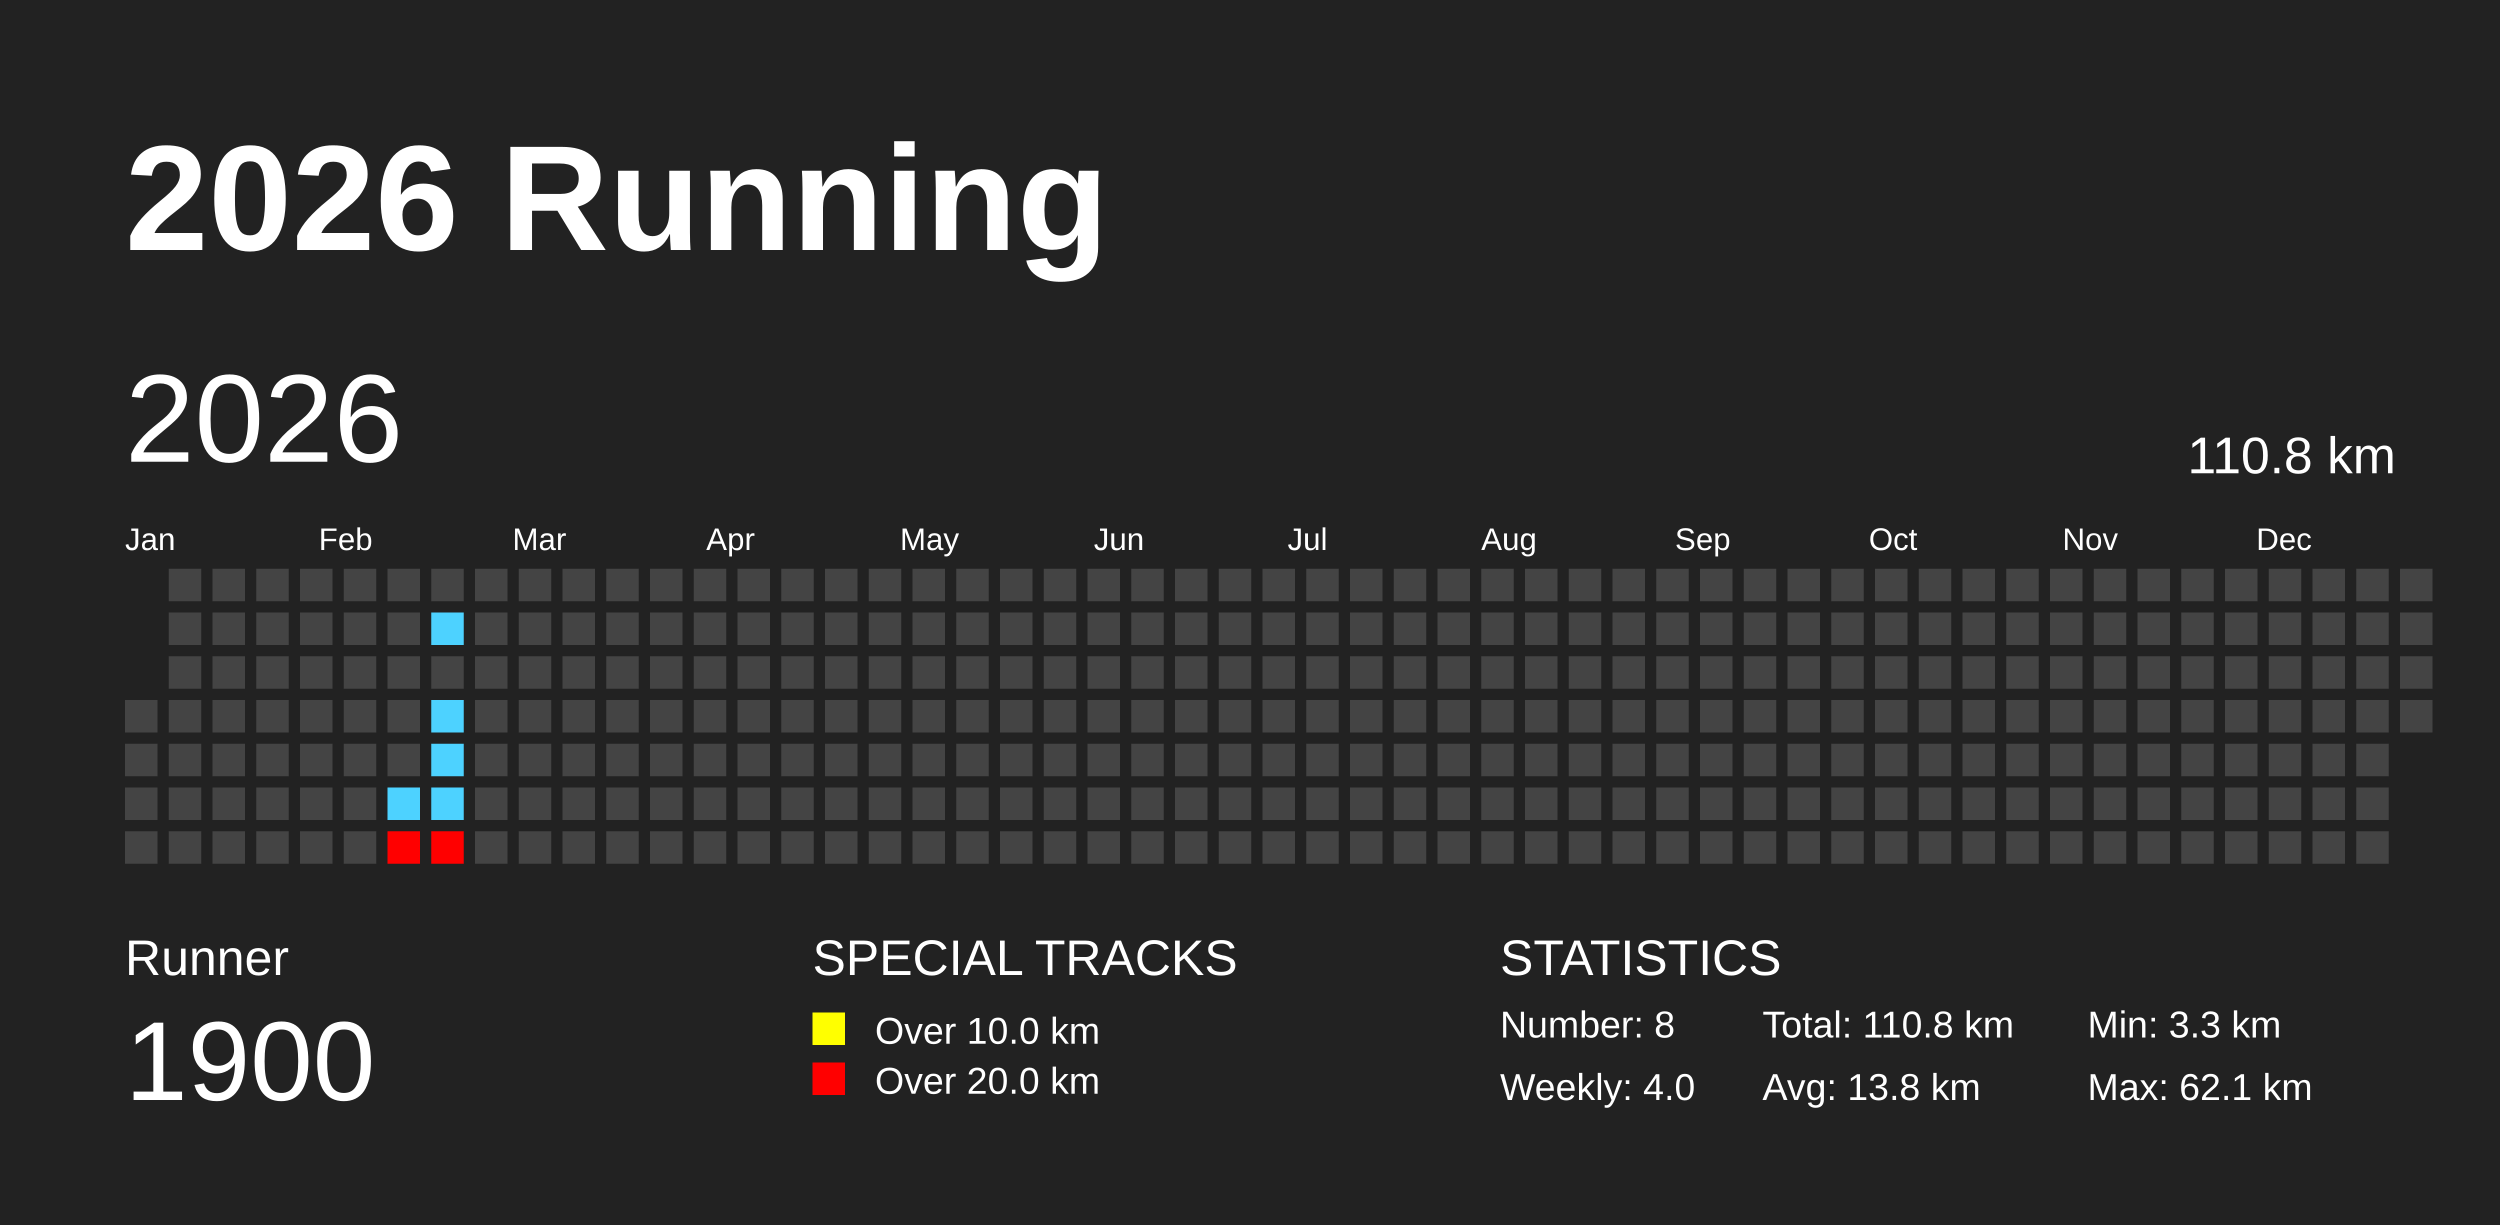
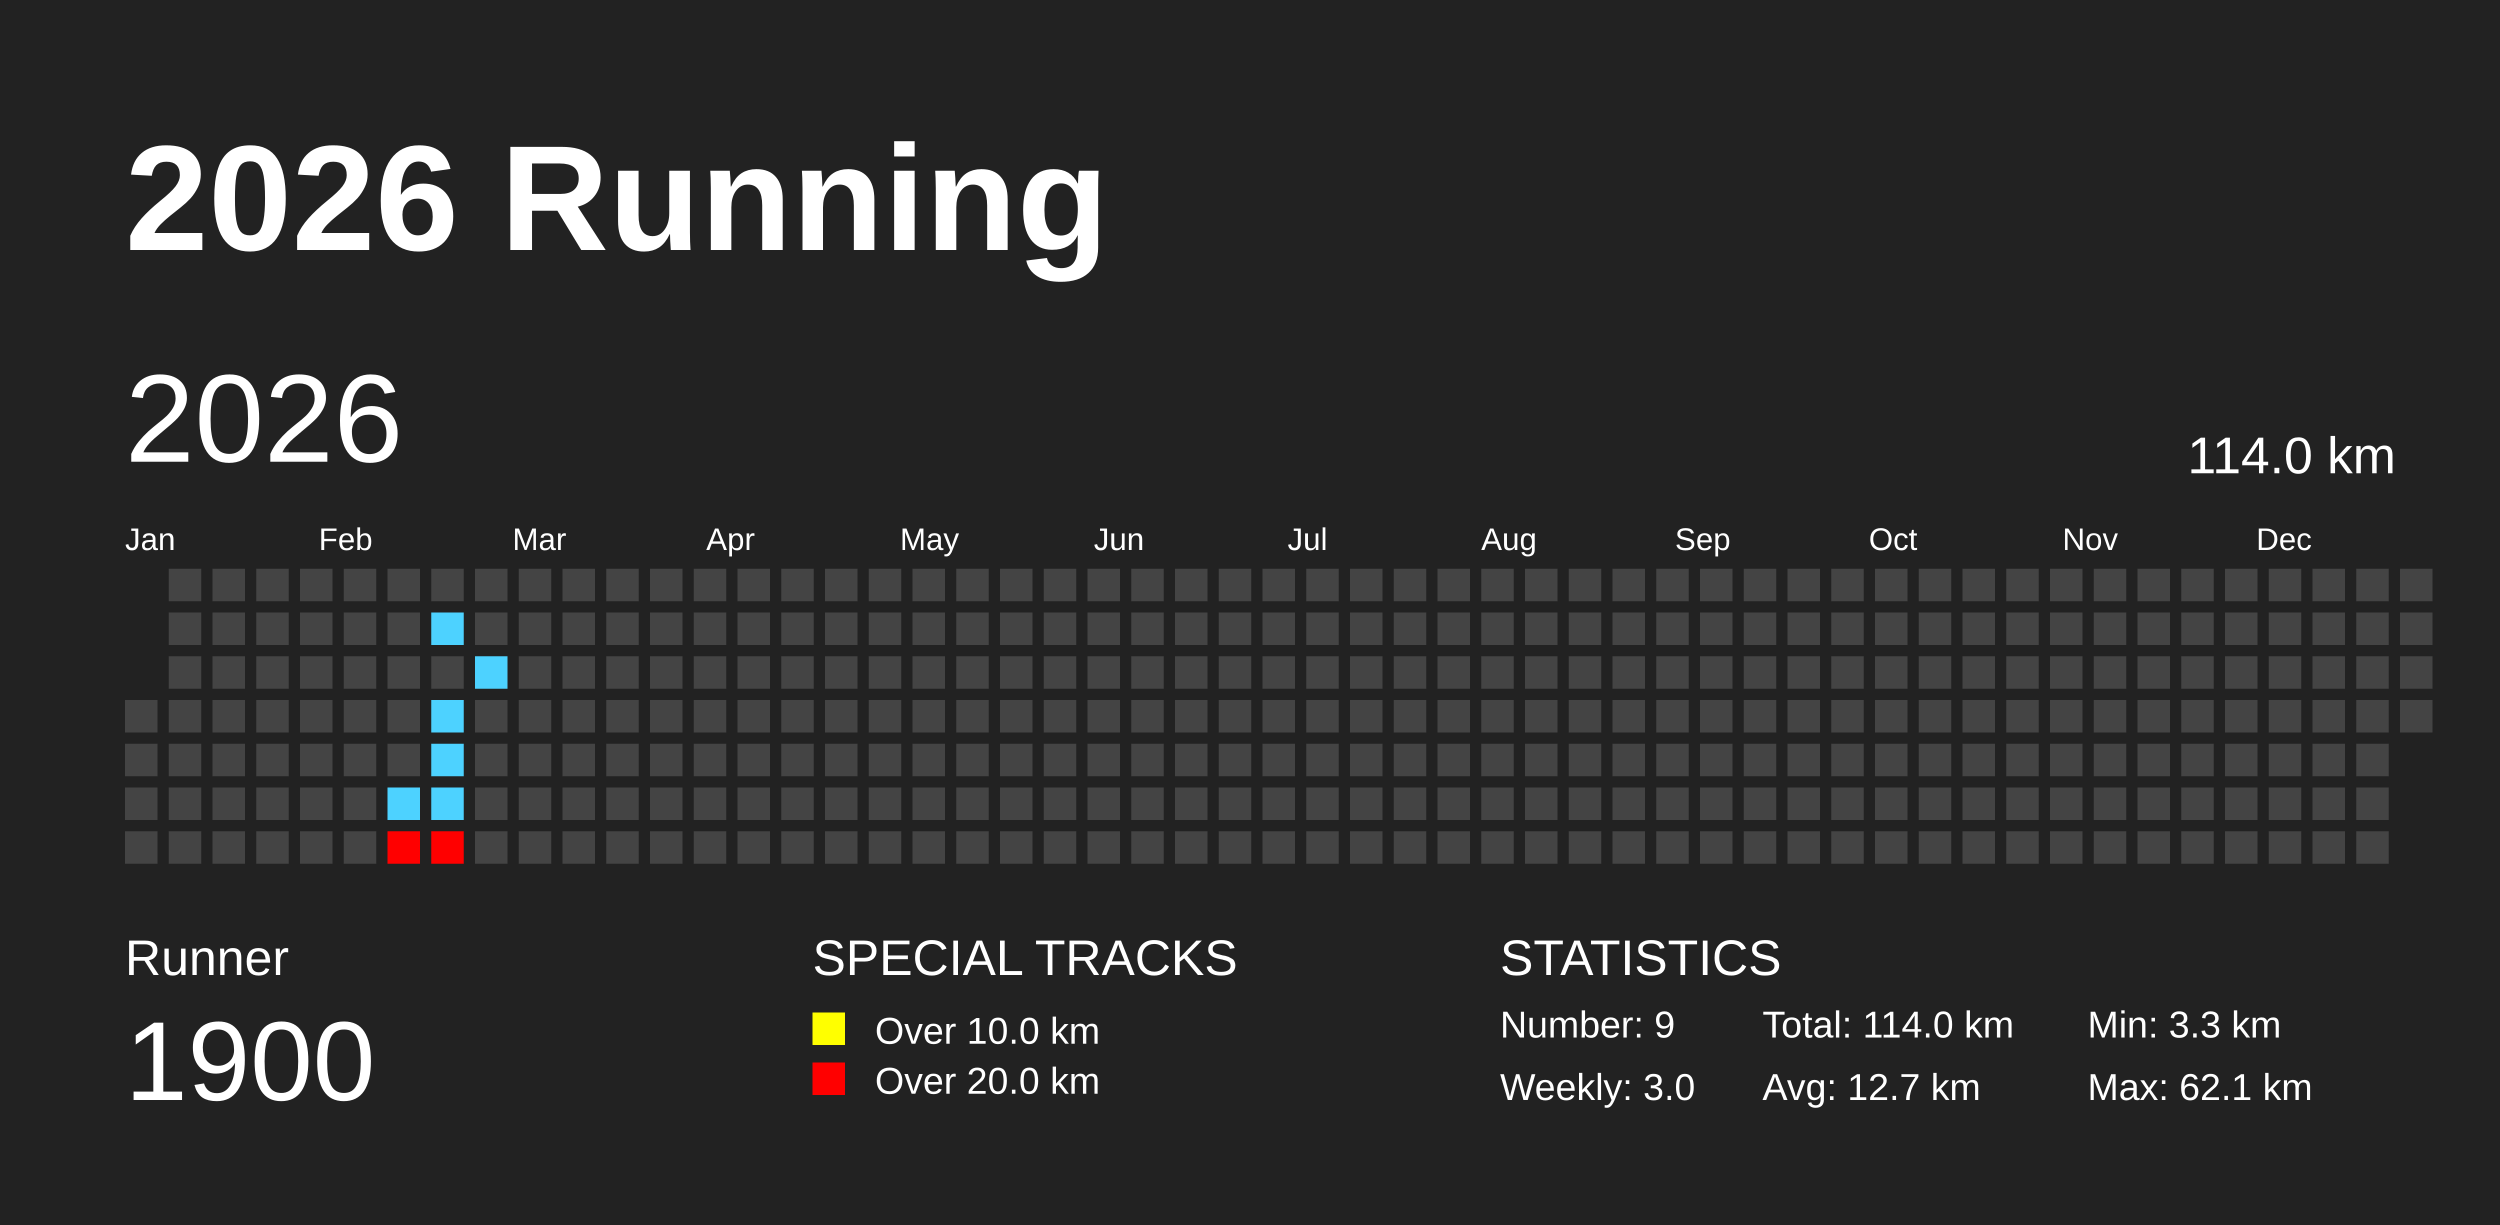
<svg xmlns="http://www.w3.org/2000/svg" baseProfile="full" height="98mm" version="1.1" viewBox="0,0,200,98" width="200mm">
  <defs />
  <rect fill="#222222" height="98" width="200" x="0" y="0" />
  <text fill="#FFFFFF" style="font-size:12px; font-family:Arial; font-weight:bold;" x="10" y="20">2026 Running</text>
  <text fill="#FFFFFF" style="font-size:4px; font-family:Arial" x="10" y="78">Runner</text>
  <text fill="#FFFFFF" style="font-size:9px; font-family:Arial" x="10" y="88">1900</text>
  <text fill="#FFFFFF" style="font-size:4px; font-family:Arial" x="65" y="78">SPECIAL TRACKS</text>
  <rect fill="yellow" height="2.6" width="2.6" x="65" y="81" />
  <text fill="#FFFFFF" style="font-size:3px; font-family:Arial" x="70" y="83.5">Over 10.0 km</text>
  <rect fill="red" height="2.6" width="2.6" x="65" y="85" />
  <text fill="#FFFFFF" style="font-size:3px; font-family:Arial" x="70" y="87.5">Over 20.0 km</text>
  <text fill="#FFFFFF" style="font-size:4px; font-family:Arial" x="120" y="78">STATISTICS</text>
-   <text fill="#FFFFFF" style="font-size:3px; font-family:Arial" x="120" y="83">Number: 8</text>
-   <text fill="#FFFFFF" style="font-size:3px; font-family:Arial" x="120" y="88">Weekly: 4.0</text>
-   <text fill="#FFFFFF" style="font-size:3px; font-family:Arial" x="141" y="83">Total: 110.8 km</text>
-   <text fill="#FFFFFF" style="font-size:3px; font-family:Arial" x="141" y="88">Avg: 13.8 km</text>
+   <text fill="#FFFFFF" style="font-size:3px; font-family:Arial" x="120" y="83">Number: 9</text>
+   <text fill="#FFFFFF" style="font-size:3px; font-family:Arial" x="120" y="88">Weekly: 3.0</text>
+   <text fill="#FFFFFF" style="font-size:3px; font-family:Arial" x="141" y="83">Total: 114.0 km</text>
+   <text fill="#FFFFFF" style="font-size:3px; font-family:Arial" x="141" y="88">Avg: 12.7 km</text>
  <text fill="#FFFFFF" style="font-size:3px; font-family:Arial" x="167" y="83">Min: 3.3 km</text>
  <text fill="#FFFFFF" style="font-size:3px; font-family:Arial" x="167" y="88">Max: 62.1 km</text>
  <text dominant-baseline="hanging" fill="#FFFFFF" style="font-size:10.0px; font-family:Arial;" x="10" y="30">2026</text>
-   <text dominant-baseline="hanging" fill="#FFFFFF" style="font-size:4.125px; font-family:Arial;" x="175" y="35">110.8 km</text>
+   <text dominant-baseline="hanging" fill="#FFFFFF" style="font-size:4.125px; font-family:Arial;" x="175" y="35">114.0 km</text>
  <text fill="#FFFFFF" style="font-size:2.5px; font-family:Arial" x="10.0" y="44">Jan</text>
  <text fill="#FFFFFF" style="font-size:2.5px; font-family:Arial" x="25.5" y="44">Feb</text>
  <text fill="#FFFFFF" style="font-size:2.5px; font-family:Arial" x="41.0" y="44">Mar</text>
  <text fill="#FFFFFF" style="font-size:2.5px; font-family:Arial" x="56.5" y="44">Apr</text>
  <text fill="#FFFFFF" style="font-size:2.5px; font-family:Arial" x="72.0" y="44">May</text>
  <text fill="#FFFFFF" style="font-size:2.5px; font-family:Arial" x="87.5" y="44">Jun</text>
  <text fill="#FFFFFF" style="font-size:2.5px; font-family:Arial" x="103.0" y="44">Jul</text>
  <text fill="#FFFFFF" style="font-size:2.5px; font-family:Arial" x="118.5" y="44">Aug</text>
  <text fill="#FFFFFF" style="font-size:2.5px; font-family:Arial" x="134.0" y="44">Sep</text>
  <text fill="#FFFFFF" style="font-size:2.5px; font-family:Arial" x="149.5" y="44">Oct</text>
  <text fill="#FFFFFF" style="font-size:2.5px; font-family:Arial" x="165.0" y="44">Nov</text>
  <text fill="#FFFFFF" style="font-size:2.5px; font-family:Arial" x="180.5" y="44">Dec</text>
  <rect fill="#444444" height="2.6" width="2.6" x="10.0" y="56.0" />
  <rect fill="#444444" height="2.6" width="2.6" x="10.0" y="59.5" />
  <rect fill="#444444" height="2.6" width="2.6" x="10.0" y="63.0" />
  <rect fill="#444444" height="2.6" width="2.6" x="10.0" y="66.5" />
  <rect fill="#444444" height="2.6" width="2.6" x="13.5" y="45.5" />
  <rect fill="#444444" height="2.6" width="2.6" x="13.5" y="49.0" />
  <rect fill="#444444" height="2.6" width="2.6" x="13.5" y="52.5" />
  <rect fill="#444444" height="2.6" width="2.6" x="13.5" y="56.0" />
  <rect fill="#444444" height="2.6" width="2.6" x="13.5" y="59.5" />
  <rect fill="#444444" height="2.6" width="2.6" x="13.5" y="63.0" />
  <rect fill="#444444" height="2.6" width="2.6" x="13.5" y="66.5" />
  <rect fill="#444444" height="2.6" width="2.6" x="17.0" y="45.5" />
  <rect fill="#444444" height="2.6" width="2.6" x="17.0" y="49.0" />
  <rect fill="#444444" height="2.6" width="2.6" x="17.0" y="52.5" />
  <rect fill="#444444" height="2.6" width="2.6" x="17.0" y="56.0" />
  <rect fill="#444444" height="2.6" width="2.6" x="17.0" y="59.5" />
  <rect fill="#444444" height="2.6" width="2.6" x="17.0" y="63.0" />
  <rect fill="#444444" height="2.6" width="2.6" x="17.0" y="66.5" />
  <rect fill="#444444" height="2.6" width="2.6" x="20.5" y="45.5" />
  <rect fill="#444444" height="2.6" width="2.6" x="20.5" y="49.0" />
  <rect fill="#444444" height="2.6" width="2.6" x="20.5" y="52.5" />
  <rect fill="#444444" height="2.6" width="2.6" x="20.5" y="56.0" />
  <rect fill="#444444" height="2.6" width="2.6" x="20.5" y="59.5" />
  <rect fill="#444444" height="2.6" width="2.6" x="20.5" y="63.0" />
  <rect fill="#444444" height="2.6" width="2.6" x="20.5" y="66.5" />
  <rect fill="#444444" height="2.6" width="2.6" x="24.0" y="45.5" />
  <rect fill="#444444" height="2.6" width="2.6" x="24.0" y="49.0" />
  <rect fill="#444444" height="2.6" width="2.6" x="24.0" y="52.5" />
  <rect fill="#444444" height="2.6" width="2.6" x="24.0" y="56.0" />
  <rect fill="#444444" height="2.6" width="2.6" x="24.0" y="59.5" />
  <rect fill="#444444" height="2.6" width="2.6" x="24.0" y="63.0" />
  <rect fill="#444444" height="2.6" width="2.6" x="24.0" y="66.5" />
  <rect fill="#444444" height="2.6" width="2.6" x="27.5" y="45.5" />
  <rect fill="#444444" height="2.6" width="2.6" x="27.5" y="49.0" />
  <rect fill="#444444" height="2.6" width="2.6" x="27.5" y="52.5" />
  <rect fill="#444444" height="2.6" width="2.6" x="27.5" y="56.0" />
  <rect fill="#444444" height="2.6" width="2.6" x="27.5" y="59.5" />
  <rect fill="#444444" height="2.6" width="2.6" x="27.5" y="63.0" />
  <rect fill="#444444" height="2.6" width="2.6" x="27.5" y="66.5" />
  <rect fill="#444444" height="2.6" width="2.6" x="31.0" y="45.5" />
  <rect fill="#444444" height="2.6" width="2.6" x="31.0" y="49.0" />
  <rect fill="#444444" height="2.6" width="2.6" x="31.0" y="52.5" />
  <rect fill="#444444" height="2.6" width="2.6" x="31.0" y="56.0" />
  <rect fill="#444444" height="2.6" width="2.6" x="31.0" y="59.5" />
  <rect fill="#4dd2ff" height="2.6" width="2.6" x="31.0" y="63.0" />
  <rect fill="red" height="2.6" width="2.6" x="31.0" y="66.5" />
  <rect fill="#444444" height="2.6" width="2.6" x="34.5" y="45.5" />
  <rect fill="#4dd2ff" height="2.6" width="2.6" x="34.5" y="49.0" />
  <rect fill="#444444" height="2.6" width="2.6" x="34.5" y="52.5" />
  <rect fill="#4dd2ff" height="2.6" width="2.6" x="34.5" y="56.0" />
  <rect fill="#4dd2ff" height="2.6" width="2.6" x="34.5" y="59.5" />
  <rect fill="#4dd2ff" height="2.6" width="2.6" x="34.5" y="63.0" />
  <rect fill="red" height="2.6" width="2.6" x="34.5" y="66.5" />
  <rect fill="#444444" height="2.6" width="2.6" x="38.0" y="45.5" />
  <rect fill="#444444" height="2.6" width="2.6" x="38.0" y="49.0" />
-   <rect fill="#444444" height="2.6" width="2.6" x="38.0" y="52.5" />
+   <rect fill="#4dd2ff" height="2.6" width="2.6" x="38.0" y="52.5" />
  <rect fill="#444444" height="2.6" width="2.6" x="38.0" y="56.0" />
  <rect fill="#444444" height="2.6" width="2.6" x="38.0" y="59.5" />
  <rect fill="#444444" height="2.6" width="2.6" x="38.0" y="63.0" />
  <rect fill="#444444" height="2.6" width="2.6" x="38.0" y="66.5" />
  <rect fill="#444444" height="2.6" width="2.6" x="41.5" y="45.5" />
  <rect fill="#444444" height="2.6" width="2.6" x="41.5" y="49.0" />
  <rect fill="#444444" height="2.6" width="2.6" x="41.5" y="52.5" />
  <rect fill="#444444" height="2.6" width="2.6" x="41.5" y="56.0" />
  <rect fill="#444444" height="2.6" width="2.6" x="41.5" y="59.5" />
  <rect fill="#444444" height="2.6" width="2.6" x="41.5" y="63.0" />
  <rect fill="#444444" height="2.6" width="2.6" x="41.5" y="66.5" />
  <rect fill="#444444" height="2.6" width="2.6" x="45.0" y="45.5" />
  <rect fill="#444444" height="2.6" width="2.6" x="45.0" y="49.0" />
  <rect fill="#444444" height="2.6" width="2.6" x="45.0" y="52.5" />
  <rect fill="#444444" height="2.6" width="2.6" x="45.0" y="56.0" />
  <rect fill="#444444" height="2.6" width="2.6" x="45.0" y="59.5" />
  <rect fill="#444444" height="2.6" width="2.6" x="45.0" y="63.0" />
  <rect fill="#444444" height="2.6" width="2.6" x="45.0" y="66.5" />
  <rect fill="#444444" height="2.6" width="2.6" x="48.5" y="45.5" />
  <rect fill="#444444" height="2.6" width="2.6" x="48.5" y="49.0" />
  <rect fill="#444444" height="2.6" width="2.6" x="48.5" y="52.5" />
  <rect fill="#444444" height="2.6" width="2.6" x="48.5" y="56.0" />
  <rect fill="#444444" height="2.6" width="2.6" x="48.5" y="59.5" />
  <rect fill="#444444" height="2.6" width="2.6" x="48.5" y="63.0" />
  <rect fill="#444444" height="2.6" width="2.6" x="48.5" y="66.5" />
  <rect fill="#444444" height="2.6" width="2.6" x="52.0" y="45.5" />
  <rect fill="#444444" height="2.6" width="2.6" x="52.0" y="49.0" />
  <rect fill="#444444" height="2.6" width="2.6" x="52.0" y="52.5" />
  <rect fill="#444444" height="2.6" width="2.6" x="52.0" y="56.0" />
  <rect fill="#444444" height="2.6" width="2.6" x="52.0" y="59.5" />
  <rect fill="#444444" height="2.6" width="2.6" x="52.0" y="63.0" />
  <rect fill="#444444" height="2.6" width="2.6" x="52.0" y="66.5" />
  <rect fill="#444444" height="2.6" width="2.6" x="55.5" y="45.5" />
  <rect fill="#444444" height="2.6" width="2.6" x="55.5" y="49.0" />
  <rect fill="#444444" height="2.6" width="2.6" x="55.5" y="52.5" />
  <rect fill="#444444" height="2.6" width="2.6" x="55.5" y="56.0" />
  <rect fill="#444444" height="2.6" width="2.6" x="55.5" y="59.5" />
  <rect fill="#444444" height="2.6" width="2.6" x="55.5" y="63.0" />
  <rect fill="#444444" height="2.6" width="2.6" x="55.5" y="66.5" />
  <rect fill="#444444" height="2.6" width="2.6" x="59.0" y="45.5" />
  <rect fill="#444444" height="2.6" width="2.6" x="59.0" y="49.0" />
  <rect fill="#444444" height="2.6" width="2.6" x="59.0" y="52.5" />
  <rect fill="#444444" height="2.6" width="2.6" x="59.0" y="56.0" />
  <rect fill="#444444" height="2.6" width="2.6" x="59.0" y="59.5" />
  <rect fill="#444444" height="2.6" width="2.6" x="59.0" y="63.0" />
  <rect fill="#444444" height="2.6" width="2.6" x="59.0" y="66.5" />
  <rect fill="#444444" height="2.6" width="2.6" x="62.5" y="45.5" />
  <rect fill="#444444" height="2.6" width="2.6" x="62.5" y="49.0" />
  <rect fill="#444444" height="2.6" width="2.6" x="62.5" y="52.5" />
  <rect fill="#444444" height="2.6" width="2.6" x="62.5" y="56.0" />
  <rect fill="#444444" height="2.6" width="2.6" x="62.5" y="59.5" />
  <rect fill="#444444" height="2.6" width="2.6" x="62.5" y="63.0" />
  <rect fill="#444444" height="2.6" width="2.6" x="62.5" y="66.5" />
  <rect fill="#444444" height="2.6" width="2.6" x="66.0" y="45.5" />
  <rect fill="#444444" height="2.6" width="2.6" x="66.0" y="49.0" />
  <rect fill="#444444" height="2.6" width="2.6" x="66.0" y="52.5" />
  <rect fill="#444444" height="2.6" width="2.6" x="66.0" y="56.0" />
  <rect fill="#444444" height="2.6" width="2.6" x="66.0" y="59.5" />
  <rect fill="#444444" height="2.6" width="2.6" x="66.0" y="63.0" />
  <rect fill="#444444" height="2.6" width="2.6" x="66.0" y="66.5" />
  <rect fill="#444444" height="2.6" width="2.6" x="69.5" y="45.5" />
  <rect fill="#444444" height="2.6" width="2.6" x="69.5" y="49.0" />
  <rect fill="#444444" height="2.6" width="2.6" x="69.5" y="52.5" />
  <rect fill="#444444" height="2.6" width="2.6" x="69.5" y="56.0" />
  <rect fill="#444444" height="2.6" width="2.6" x="69.5" y="59.5" />
  <rect fill="#444444" height="2.6" width="2.6" x="69.5" y="63.0" />
  <rect fill="#444444" height="2.6" width="2.6" x="69.5" y="66.5" />
  <rect fill="#444444" height="2.6" width="2.6" x="73.0" y="45.5" />
  <rect fill="#444444" height="2.6" width="2.6" x="73.0" y="49.0" />
  <rect fill="#444444" height="2.6" width="2.6" x="73.0" y="52.5" />
  <rect fill="#444444" height="2.6" width="2.6" x="73.0" y="56.0" />
  <rect fill="#444444" height="2.6" width="2.6" x="73.0" y="59.5" />
  <rect fill="#444444" height="2.6" width="2.6" x="73.0" y="63.0" />
  <rect fill="#444444" height="2.6" width="2.6" x="73.0" y="66.5" />
  <rect fill="#444444" height="2.6" width="2.6" x="76.5" y="45.5" />
  <rect fill="#444444" height="2.6" width="2.6" x="76.5" y="49.0" />
  <rect fill="#444444" height="2.6" width="2.6" x="76.5" y="52.5" />
  <rect fill="#444444" height="2.6" width="2.6" x="76.5" y="56.0" />
  <rect fill="#444444" height="2.6" width="2.6" x="76.5" y="59.5" />
  <rect fill="#444444" height="2.6" width="2.6" x="76.5" y="63.0" />
  <rect fill="#444444" height="2.6" width="2.6" x="76.5" y="66.5" />
  <rect fill="#444444" height="2.6" width="2.6" x="80.0" y="45.5" />
  <rect fill="#444444" height="2.6" width="2.6" x="80.0" y="49.0" />
  <rect fill="#444444" height="2.6" width="2.6" x="80.0" y="52.5" />
  <rect fill="#444444" height="2.6" width="2.6" x="80.0" y="56.0" />
  <rect fill="#444444" height="2.6" width="2.6" x="80.0" y="59.5" />
  <rect fill="#444444" height="2.6" width="2.6" x="80.0" y="63.0" />
  <rect fill="#444444" height="2.6" width="2.6" x="80.0" y="66.5" />
  <rect fill="#444444" height="2.6" width="2.6" x="83.5" y="45.5" />
  <rect fill="#444444" height="2.6" width="2.6" x="83.5" y="49.0" />
  <rect fill="#444444" height="2.6" width="2.6" x="83.5" y="52.5" />
  <rect fill="#444444" height="2.6" width="2.6" x="83.5" y="56.0" />
  <rect fill="#444444" height="2.6" width="2.6" x="83.5" y="59.5" />
  <rect fill="#444444" height="2.6" width="2.6" x="83.5" y="63.0" />
  <rect fill="#444444" height="2.6" width="2.6" x="83.5" y="66.5" />
  <rect fill="#444444" height="2.6" width="2.6" x="87.0" y="45.5" />
  <rect fill="#444444" height="2.6" width="2.6" x="87.0" y="49.0" />
  <rect fill="#444444" height="2.6" width="2.6" x="87.0" y="52.5" />
  <rect fill="#444444" height="2.6" width="2.6" x="87.0" y="56.0" />
  <rect fill="#444444" height="2.6" width="2.6" x="87.0" y="59.5" />
  <rect fill="#444444" height="2.6" width="2.6" x="87.0" y="63.0" />
  <rect fill="#444444" height="2.6" width="2.6" x="87.0" y="66.5" />
  <rect fill="#444444" height="2.6" width="2.6" x="90.5" y="45.5" />
  <rect fill="#444444" height="2.6" width="2.6" x="90.5" y="49.0" />
  <rect fill="#444444" height="2.6" width="2.6" x="90.5" y="52.5" />
  <rect fill="#444444" height="2.6" width="2.6" x="90.5" y="56.0" />
  <rect fill="#444444" height="2.6" width="2.6" x="90.5" y="59.5" />
  <rect fill="#444444" height="2.6" width="2.6" x="90.5" y="63.0" />
  <rect fill="#444444" height="2.6" width="2.6" x="90.5" y="66.5" />
  <rect fill="#444444" height="2.6" width="2.6" x="94.0" y="45.5" />
  <rect fill="#444444" height="2.6" width="2.6" x="94.0" y="49.0" />
  <rect fill="#444444" height="2.6" width="2.6" x="94.0" y="52.5" />
  <rect fill="#444444" height="2.6" width="2.6" x="94.0" y="56.0" />
  <rect fill="#444444" height="2.6" width="2.6" x="94.0" y="59.5" />
  <rect fill="#444444" height="2.6" width="2.6" x="94.0" y="63.0" />
  <rect fill="#444444" height="2.6" width="2.6" x="94.0" y="66.5" />
  <rect fill="#444444" height="2.6" width="2.6" x="97.5" y="45.5" />
  <rect fill="#444444" height="2.6" width="2.6" x="97.5" y="49.0" />
  <rect fill="#444444" height="2.6" width="2.6" x="97.5" y="52.5" />
  <rect fill="#444444" height="2.6" width="2.6" x="97.5" y="56.0" />
  <rect fill="#444444" height="2.6" width="2.6" x="97.5" y="59.5" />
  <rect fill="#444444" height="2.6" width="2.6" x="97.5" y="63.0" />
  <rect fill="#444444" height="2.6" width="2.6" x="97.5" y="66.5" />
  <rect fill="#444444" height="2.6" width="2.6" x="101.0" y="45.5" />
  <rect fill="#444444" height="2.6" width="2.6" x="101.0" y="49.0" />
  <rect fill="#444444" height="2.6" width="2.6" x="101.0" y="52.5" />
  <rect fill="#444444" height="2.6" width="2.6" x="101.0" y="56.0" />
  <rect fill="#444444" height="2.6" width="2.6" x="101.0" y="59.5" />
  <rect fill="#444444" height="2.6" width="2.6" x="101.0" y="63.0" />
  <rect fill="#444444" height="2.6" width="2.6" x="101.0" y="66.5" />
  <rect fill="#444444" height="2.6" width="2.6" x="104.5" y="45.5" />
  <rect fill="#444444" height="2.6" width="2.6" x="104.5" y="49.0" />
  <rect fill="#444444" height="2.6" width="2.6" x="104.5" y="52.5" />
  <rect fill="#444444" height="2.6" width="2.6" x="104.5" y="56.0" />
  <rect fill="#444444" height="2.6" width="2.6" x="104.5" y="59.5" />
  <rect fill="#444444" height="2.6" width="2.6" x="104.5" y="63.0" />
  <rect fill="#444444" height="2.6" width="2.6" x="104.5" y="66.5" />
  <rect fill="#444444" height="2.6" width="2.6" x="108.0" y="45.5" />
  <rect fill="#444444" height="2.6" width="2.6" x="108.0" y="49.0" />
  <rect fill="#444444" height="2.6" width="2.6" x="108.0" y="52.5" />
  <rect fill="#444444" height="2.6" width="2.6" x="108.0" y="56.0" />
  <rect fill="#444444" height="2.6" width="2.6" x="108.0" y="59.5" />
  <rect fill="#444444" height="2.6" width="2.6" x="108.0" y="63.0" />
  <rect fill="#444444" height="2.6" width="2.6" x="108.0" y="66.5" />
  <rect fill="#444444" height="2.6" width="2.6" x="111.5" y="45.5" />
  <rect fill="#444444" height="2.6" width="2.6" x="111.5" y="49.0" />
  <rect fill="#444444" height="2.6" width="2.6" x="111.5" y="52.5" />
  <rect fill="#444444" height="2.6" width="2.6" x="111.5" y="56.0" />
  <rect fill="#444444" height="2.6" width="2.6" x="111.5" y="59.5" />
  <rect fill="#444444" height="2.6" width="2.6" x="111.5" y="63.0" />
  <rect fill="#444444" height="2.6" width="2.6" x="111.5" y="66.5" />
  <rect fill="#444444" height="2.6" width="2.6" x="115.0" y="45.5" />
  <rect fill="#444444" height="2.6" width="2.6" x="115.0" y="49.0" />
  <rect fill="#444444" height="2.6" width="2.6" x="115.0" y="52.5" />
  <rect fill="#444444" height="2.6" width="2.6" x="115.0" y="56.0" />
  <rect fill="#444444" height="2.6" width="2.6" x="115.0" y="59.5" />
  <rect fill="#444444" height="2.6" width="2.6" x="115.0" y="63.0" />
  <rect fill="#444444" height="2.6" width="2.6" x="115.0" y="66.5" />
  <rect fill="#444444" height="2.6" width="2.6" x="118.5" y="45.5" />
  <rect fill="#444444" height="2.6" width="2.6" x="118.5" y="49.0" />
  <rect fill="#444444" height="2.6" width="2.6" x="118.5" y="52.5" />
  <rect fill="#444444" height="2.6" width="2.6" x="118.5" y="56.0" />
  <rect fill="#444444" height="2.6" width="2.6" x="118.5" y="59.5" />
  <rect fill="#444444" height="2.6" width="2.6" x="118.5" y="63.0" />
  <rect fill="#444444" height="2.6" width="2.6" x="118.5" y="66.5" />
  <rect fill="#444444" height="2.6" width="2.6" x="122.0" y="45.5" />
  <rect fill="#444444" height="2.6" width="2.6" x="122.0" y="49.0" />
  <rect fill="#444444" height="2.6" width="2.6" x="122.0" y="52.5" />
  <rect fill="#444444" height="2.6" width="2.6" x="122.0" y="56.0" />
  <rect fill="#444444" height="2.6" width="2.6" x="122.0" y="59.5" />
  <rect fill="#444444" height="2.6" width="2.6" x="122.0" y="63.0" />
  <rect fill="#444444" height="2.6" width="2.6" x="122.0" y="66.5" />
  <rect fill="#444444" height="2.6" width="2.6" x="125.5" y="45.5" />
  <rect fill="#444444" height="2.6" width="2.6" x="125.5" y="49.0" />
  <rect fill="#444444" height="2.6" width="2.6" x="125.5" y="52.5" />
  <rect fill="#444444" height="2.6" width="2.6" x="125.5" y="56.0" />
  <rect fill="#444444" height="2.6" width="2.6" x="125.5" y="59.5" />
  <rect fill="#444444" height="2.6" width="2.6" x="125.5" y="63.0" />
  <rect fill="#444444" height="2.6" width="2.6" x="125.5" y="66.5" />
  <rect fill="#444444" height="2.6" width="2.6" x="129.0" y="45.5" />
  <rect fill="#444444" height="2.6" width="2.6" x="129.0" y="49.0" />
  <rect fill="#444444" height="2.6" width="2.6" x="129.0" y="52.5" />
  <rect fill="#444444" height="2.6" width="2.6" x="129.0" y="56.0" />
  <rect fill="#444444" height="2.6" width="2.6" x="129.0" y="59.5" />
  <rect fill="#444444" height="2.6" width="2.6" x="129.0" y="63.0" />
  <rect fill="#444444" height="2.6" width="2.6" x="129.0" y="66.5" />
  <rect fill="#444444" height="2.6" width="2.6" x="132.5" y="45.5" />
  <rect fill="#444444" height="2.6" width="2.6" x="132.5" y="49.0" />
  <rect fill="#444444" height="2.6" width="2.6" x="132.5" y="52.5" />
  <rect fill="#444444" height="2.6" width="2.6" x="132.5" y="56.0" />
  <rect fill="#444444" height="2.6" width="2.6" x="132.5" y="59.5" />
  <rect fill="#444444" height="2.6" width="2.6" x="132.5" y="63.0" />
  <rect fill="#444444" height="2.6" width="2.6" x="132.5" y="66.5" />
  <rect fill="#444444" height="2.6" width="2.6" x="136.0" y="45.5" />
  <rect fill="#444444" height="2.6" width="2.6" x="136.0" y="49.0" />
  <rect fill="#444444" height="2.6" width="2.6" x="136.0" y="52.5" />
  <rect fill="#444444" height="2.6" width="2.6" x="136.0" y="56.0" />
  <rect fill="#444444" height="2.6" width="2.6" x="136.0" y="59.5" />
  <rect fill="#444444" height="2.6" width="2.6" x="136.0" y="63.0" />
  <rect fill="#444444" height="2.6" width="2.6" x="136.0" y="66.5" />
  <rect fill="#444444" height="2.6" width="2.6" x="139.5" y="45.5" />
  <rect fill="#444444" height="2.6" width="2.6" x="139.5" y="49.0" />
  <rect fill="#444444" height="2.6" width="2.6" x="139.5" y="52.5" />
  <rect fill="#444444" height="2.6" width="2.6" x="139.5" y="56.0" />
  <rect fill="#444444" height="2.6" width="2.6" x="139.5" y="59.5" />
  <rect fill="#444444" height="2.6" width="2.6" x="139.5" y="63.0" />
  <rect fill="#444444" height="2.6" width="2.6" x="139.5" y="66.5" />
  <rect fill="#444444" height="2.6" width="2.6" x="143.0" y="45.5" />
  <rect fill="#444444" height="2.6" width="2.6" x="143.0" y="49.0" />
  <rect fill="#444444" height="2.6" width="2.6" x="143.0" y="52.5" />
  <rect fill="#444444" height="2.6" width="2.6" x="143.0" y="56.0" />
  <rect fill="#444444" height="2.6" width="2.6" x="143.0" y="59.5" />
  <rect fill="#444444" height="2.6" width="2.6" x="143.0" y="63.0" />
  <rect fill="#444444" height="2.6" width="2.6" x="143.0" y="66.5" />
  <rect fill="#444444" height="2.6" width="2.6" x="146.5" y="45.5" />
  <rect fill="#444444" height="2.6" width="2.6" x="146.5" y="49.0" />
  <rect fill="#444444" height="2.6" width="2.6" x="146.5" y="52.5" />
  <rect fill="#444444" height="2.6" width="2.6" x="146.5" y="56.0" />
  <rect fill="#444444" height="2.6" width="2.6" x="146.5" y="59.5" />
  <rect fill="#444444" height="2.6" width="2.6" x="146.5" y="63.0" />
  <rect fill="#444444" height="2.6" width="2.6" x="146.5" y="66.5" />
  <rect fill="#444444" height="2.6" width="2.6" x="150.0" y="45.5" />
  <rect fill="#444444" height="2.6" width="2.6" x="150.0" y="49.0" />
  <rect fill="#444444" height="2.6" width="2.6" x="150.0" y="52.5" />
  <rect fill="#444444" height="2.6" width="2.6" x="150.0" y="56.0" />
  <rect fill="#444444" height="2.6" width="2.6" x="150.0" y="59.5" />
  <rect fill="#444444" height="2.6" width="2.6" x="150.0" y="63.0" />
  <rect fill="#444444" height="2.6" width="2.6" x="150.0" y="66.5" />
  <rect fill="#444444" height="2.6" width="2.6" x="153.5" y="45.5" />
  <rect fill="#444444" height="2.6" width="2.6" x="153.5" y="49.0" />
  <rect fill="#444444" height="2.6" width="2.6" x="153.5" y="52.5" />
  <rect fill="#444444" height="2.6" width="2.6" x="153.5" y="56.0" />
  <rect fill="#444444" height="2.6" width="2.6" x="153.5" y="59.5" />
  <rect fill="#444444" height="2.6" width="2.6" x="153.5" y="63.0" />
  <rect fill="#444444" height="2.6" width="2.6" x="153.5" y="66.5" />
  <rect fill="#444444" height="2.6" width="2.6" x="157.0" y="45.5" />
  <rect fill="#444444" height="2.6" width="2.6" x="157.0" y="49.0" />
  <rect fill="#444444" height="2.6" width="2.6" x="157.0" y="52.5" />
  <rect fill="#444444" height="2.6" width="2.6" x="157.0" y="56.0" />
  <rect fill="#444444" height="2.6" width="2.6" x="157.0" y="59.5" />
  <rect fill="#444444" height="2.6" width="2.6" x="157.0" y="63.0" />
  <rect fill="#444444" height="2.6" width="2.6" x="157.0" y="66.5" />
  <rect fill="#444444" height="2.6" width="2.6" x="160.5" y="45.5" />
  <rect fill="#444444" height="2.6" width="2.6" x="160.5" y="49.0" />
  <rect fill="#444444" height="2.6" width="2.6" x="160.5" y="52.5" />
  <rect fill="#444444" height="2.6" width="2.6" x="160.5" y="56.0" />
  <rect fill="#444444" height="2.6" width="2.6" x="160.5" y="59.5" />
  <rect fill="#444444" height="2.6" width="2.6" x="160.5" y="63.0" />
  <rect fill="#444444" height="2.6" width="2.6" x="160.5" y="66.5" />
  <rect fill="#444444" height="2.6" width="2.6" x="164.0" y="45.5" />
  <rect fill="#444444" height="2.6" width="2.6" x="164.0" y="49.0" />
  <rect fill="#444444" height="2.6" width="2.6" x="164.0" y="52.5" />
  <rect fill="#444444" height="2.6" width="2.6" x="164.0" y="56.0" />
  <rect fill="#444444" height="2.6" width="2.6" x="164.0" y="59.5" />
  <rect fill="#444444" height="2.6" width="2.6" x="164.0" y="63.0" />
  <rect fill="#444444" height="2.6" width="2.6" x="164.0" y="66.5" />
  <rect fill="#444444" height="2.6" width="2.6" x="167.5" y="45.5" />
  <rect fill="#444444" height="2.6" width="2.6" x="167.5" y="49.0" />
  <rect fill="#444444" height="2.6" width="2.6" x="167.5" y="52.5" />
  <rect fill="#444444" height="2.6" width="2.6" x="167.5" y="56.0" />
  <rect fill="#444444" height="2.6" width="2.6" x="167.5" y="59.5" />
  <rect fill="#444444" height="2.6" width="2.6" x="167.5" y="63.0" />
  <rect fill="#444444" height="2.6" width="2.6" x="167.5" y="66.5" />
  <rect fill="#444444" height="2.6" width="2.6" x="171.0" y="45.5" />
  <rect fill="#444444" height="2.6" width="2.6" x="171.0" y="49.0" />
  <rect fill="#444444" height="2.6" width="2.6" x="171.0" y="52.5" />
  <rect fill="#444444" height="2.6" width="2.6" x="171.0" y="56.0" />
  <rect fill="#444444" height="2.6" width="2.6" x="171.0" y="59.5" />
  <rect fill="#444444" height="2.6" width="2.6" x="171.0" y="63.0" />
  <rect fill="#444444" height="2.6" width="2.6" x="171.0" y="66.5" />
  <rect fill="#444444" height="2.6" width="2.6" x="174.5" y="45.5" />
  <rect fill="#444444" height="2.6" width="2.6" x="174.5" y="49.0" />
  <rect fill="#444444" height="2.6" width="2.6" x="174.5" y="52.5" />
  <rect fill="#444444" height="2.6" width="2.6" x="174.5" y="56.0" />
  <rect fill="#444444" height="2.6" width="2.6" x="174.5" y="59.5" />
  <rect fill="#444444" height="2.6" width="2.6" x="174.5" y="63.0" />
  <rect fill="#444444" height="2.6" width="2.6" x="174.5" y="66.5" />
  <rect fill="#444444" height="2.6" width="2.6" x="178.0" y="45.5" />
  <rect fill="#444444" height="2.6" width="2.6" x="178.0" y="49.0" />
  <rect fill="#444444" height="2.6" width="2.6" x="178.0" y="52.5" />
  <rect fill="#444444" height="2.6" width="2.6" x="178.0" y="56.0" />
  <rect fill="#444444" height="2.6" width="2.6" x="178.0" y="59.5" />
  <rect fill="#444444" height="2.6" width="2.6" x="178.0" y="63.0" />
  <rect fill="#444444" height="2.6" width="2.6" x="178.0" y="66.5" />
  <rect fill="#444444" height="2.6" width="2.6" x="181.5" y="45.5" />
  <rect fill="#444444" height="2.6" width="2.6" x="181.5" y="49.0" />
  <rect fill="#444444" height="2.6" width="2.6" x="181.5" y="52.5" />
  <rect fill="#444444" height="2.6" width="2.6" x="181.5" y="56.0" />
  <rect fill="#444444" height="2.6" width="2.6" x="181.5" y="59.5" />
  <rect fill="#444444" height="2.6" width="2.6" x="181.5" y="63.0" />
  <rect fill="#444444" height="2.6" width="2.6" x="181.5" y="66.5" />
  <rect fill="#444444" height="2.6" width="2.6" x="185.0" y="45.5" />
  <rect fill="#444444" height="2.6" width="2.6" x="185.0" y="49.0" />
  <rect fill="#444444" height="2.6" width="2.6" x="185.0" y="52.5" />
  <rect fill="#444444" height="2.6" width="2.6" x="185.0" y="56.0" />
  <rect fill="#444444" height="2.6" width="2.6" x="185.0" y="59.5" />
  <rect fill="#444444" height="2.6" width="2.6" x="185.0" y="63.0" />
  <rect fill="#444444" height="2.6" width="2.6" x="185.0" y="66.5" />
  <rect fill="#444444" height="2.6" width="2.6" x="188.5" y="45.5" />
  <rect fill="#444444" height="2.6" width="2.6" x="188.5" y="49.0" />
  <rect fill="#444444" height="2.6" width="2.6" x="188.5" y="52.5" />
  <rect fill="#444444" height="2.6" width="2.6" x="188.5" y="56.0" />
  <rect fill="#444444" height="2.6" width="2.6" x="188.5" y="59.5" />
  <rect fill="#444444" height="2.6" width="2.6" x="188.5" y="63.0" />
  <rect fill="#444444" height="2.6" width="2.6" x="188.5" y="66.5" />
  <rect fill="#444444" height="2.6" width="2.6" x="192.0" y="45.5" />
  <rect fill="#444444" height="2.6" width="2.6" x="192.0" y="49.0" />
  <rect fill="#444444" height="2.6" width="2.6" x="192.0" y="52.5" />
  <rect fill="#444444" height="2.6" width="2.6" x="192.0" y="56.0" />
</svg>
